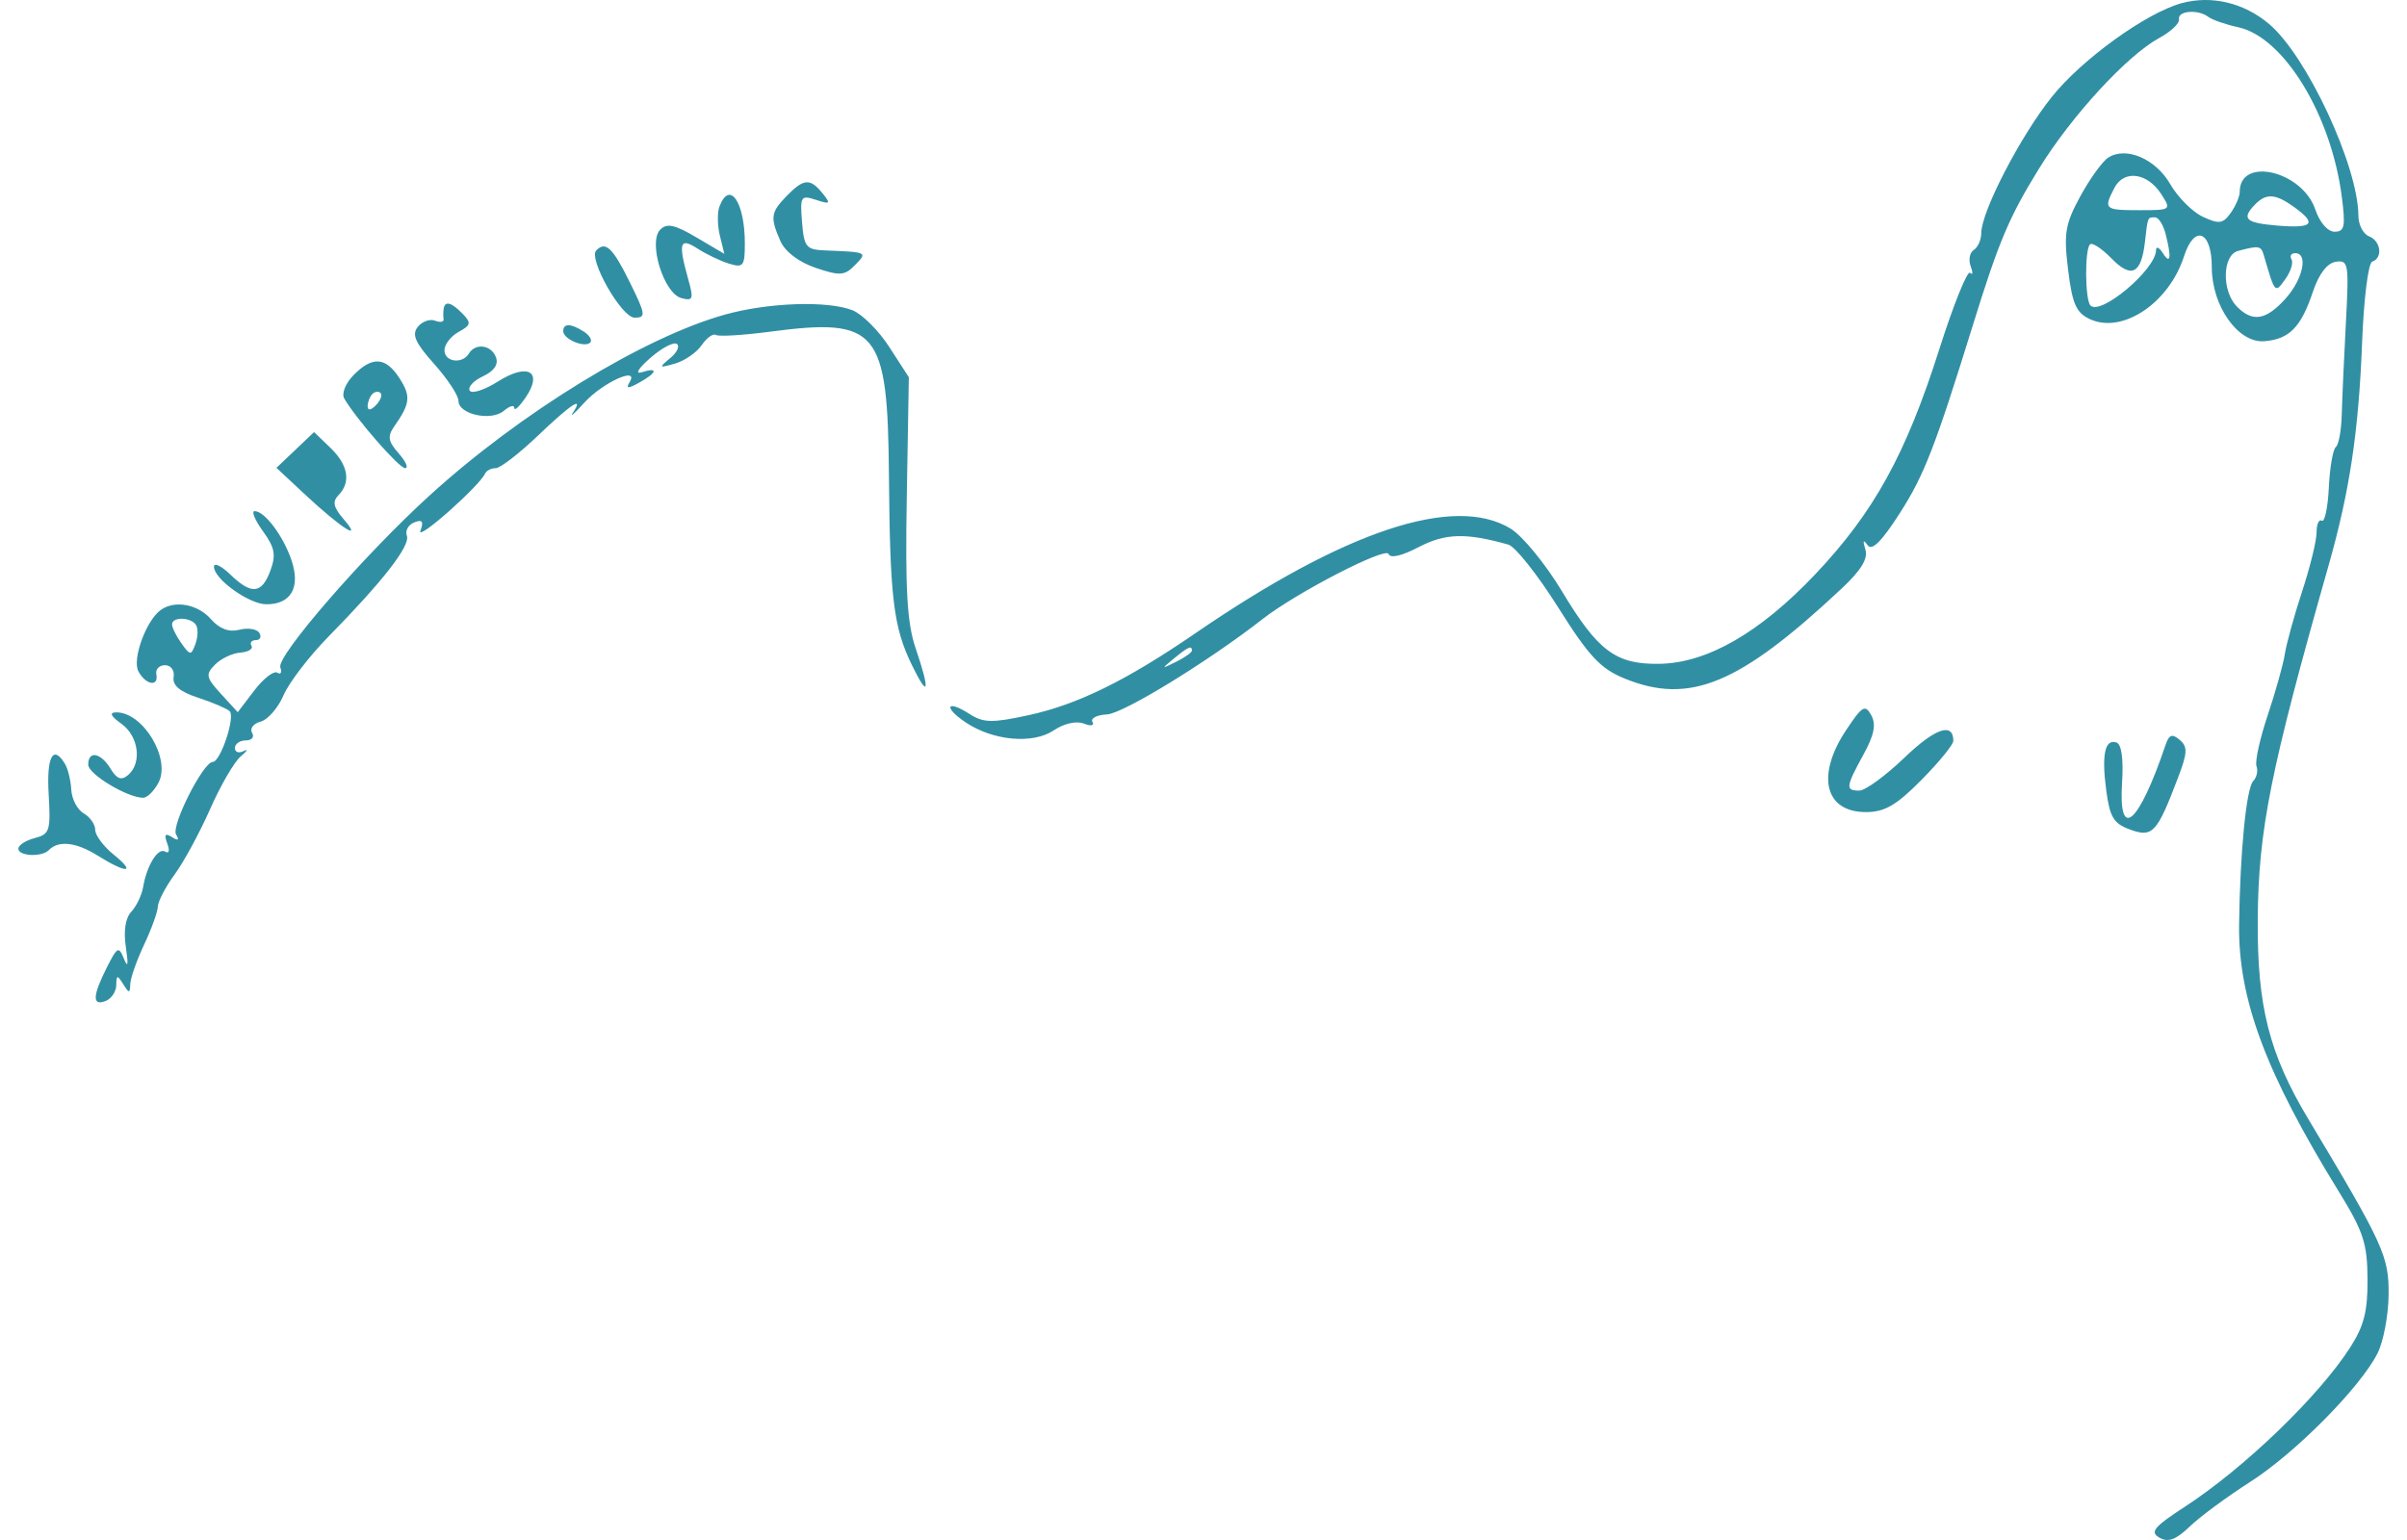
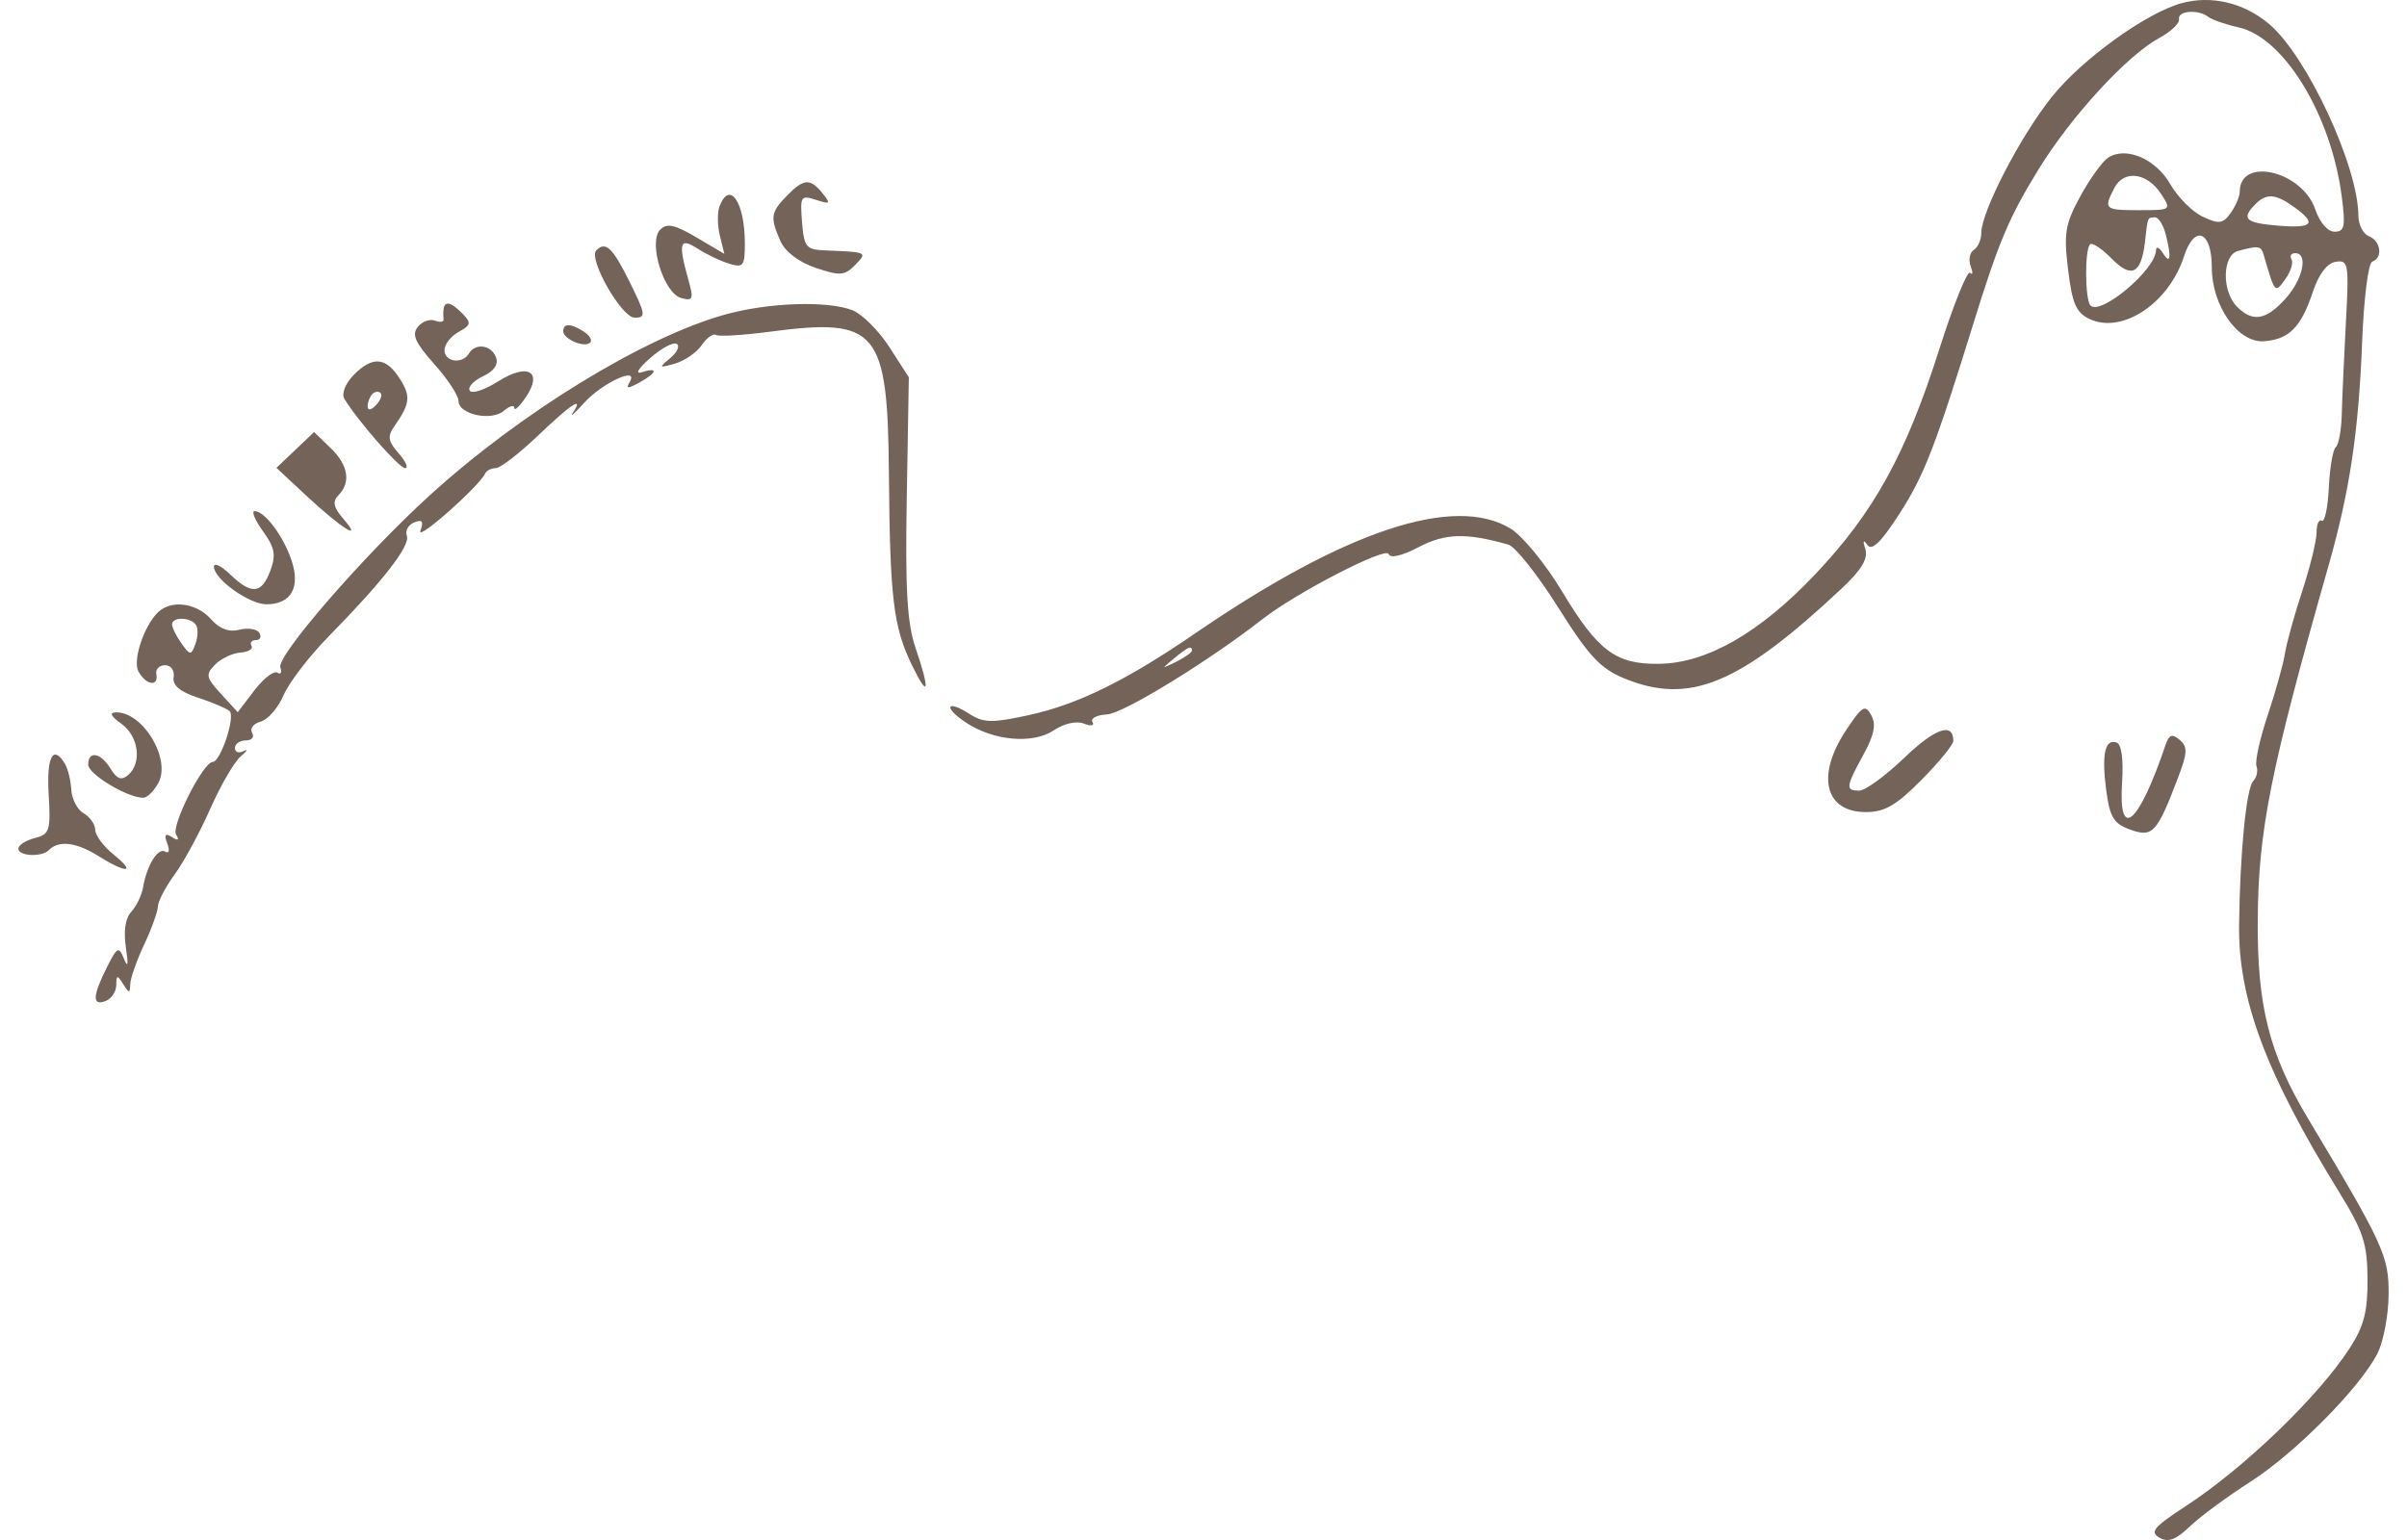
<svg xmlns="http://www.w3.org/2000/svg" width="100" height="64" viewBox="0 0 100 64" fill="none">
-   <path fill-rule="evenodd" clip-rule="evenodd" d="M90.629 0.134C89.162 0.537 86.49 2.467 85.245 4.025C83.939 5.656 82.314 8.796 82.313 9.685C82.313 9.962 82.174 10.277 82.003 10.386C81.832 10.494 81.774 10.799 81.873 11.064C81.972 11.329 81.962 11.452 81.85 11.337C81.738 11.222 81.159 12.657 80.565 14.526C79.178 18.887 77.85 21.294 75.417 23.864C73.112 26.298 70.922 27.557 68.938 27.587C67.131 27.615 66.39 27.063 64.893 24.573C64.21 23.437 63.247 22.263 62.754 21.965C60.41 20.544 55.887 22.047 49.664 26.316C46.792 28.286 44.771 29.279 42.727 29.723C41.218 30.051 40.858 30.044 40.279 29.671C39.326 29.058 39.174 29.386 40.118 30.02C41.258 30.787 42.91 30.936 43.779 30.352C44.204 30.066 44.72 29.95 45.027 30.071C45.322 30.187 45.48 30.157 45.387 30.003C45.297 29.852 45.569 29.712 45.992 29.69C46.665 29.656 50.208 27.483 52.459 25.724C53.861 24.628 57.588 22.705 57.691 23.023C57.754 23.215 58.24 23.103 58.944 22.735C60.044 22.16 60.907 22.136 62.665 22.633C62.952 22.714 63.882 23.887 64.733 25.24C66.007 27.267 66.49 27.786 67.482 28.193C70.187 29.304 72.253 28.451 76.503 24.467C77.33 23.692 77.619 23.215 77.497 22.829C77.382 22.464 77.41 22.405 77.584 22.651C77.767 22.911 78.16 22.524 78.929 21.326C79.939 19.753 80.395 18.576 81.968 13.5C83.044 10.028 83.461 9.04 84.702 7.023C86.06 4.817 88.378 2.297 89.713 1.575C90.192 1.316 90.559 0.968 90.528 0.8C90.462 0.446 91.321 0.376 91.745 0.701C91.905 0.824 92.468 1.019 92.997 1.135C94.886 1.55 96.851 4.772 97.291 8.177C97.451 9.414 97.407 9.629 96.991 9.629C96.706 9.629 96.372 9.244 96.189 8.703C95.644 7.1 93.051 6.494 93.051 7.97C93.051 8.165 92.882 8.56 92.676 8.849C92.355 9.301 92.191 9.323 91.517 9.008C91.086 8.806 90.477 8.198 90.166 7.655C89.559 6.601 88.326 6.072 87.587 6.551C87.344 6.708 86.822 7.431 86.427 8.158C85.796 9.32 85.735 9.689 85.92 11.209C86.094 12.629 86.255 12.996 86.821 13.261C88.171 13.892 90.108 12.602 90.734 10.657C91.167 9.311 91.89 9.592 91.89 11.105C91.89 12.718 92.984 14.264 94.067 14.181C95.106 14.102 95.598 13.602 96.089 12.129C96.336 11.389 96.68 10.937 97.038 10.88C97.567 10.796 97.593 10.946 97.461 13.411C97.384 14.852 97.307 16.567 97.29 17.222C97.273 17.877 97.162 18.488 97.043 18.579C96.924 18.67 96.793 19.426 96.753 20.26C96.712 21.093 96.581 21.715 96.461 21.64C96.341 21.566 96.243 21.785 96.243 22.128C96.243 22.47 95.973 23.573 95.642 24.579C95.312 25.586 94.99 26.754 94.926 27.176C94.862 27.597 94.541 28.742 94.214 29.721C93.886 30.699 93.677 31.654 93.748 31.843C93.818 32.033 93.757 32.311 93.61 32.461C93.325 32.753 93.063 35.421 93.024 38.423C92.985 41.522 94.13 44.59 97.166 49.519C98.189 51.18 98.351 51.673 98.36 53.151C98.369 54.499 98.214 55.106 97.63 56.012C96.32 58.042 93.24 61.009 90.776 62.614C89.481 63.458 89.307 63.669 89.714 63.903C90.077 64.112 90.397 63.994 90.973 63.441C91.398 63.032 92.529 62.197 93.486 61.585C95.358 60.388 98.046 57.674 98.773 56.247C99.019 55.764 99.227 54.671 99.236 53.818C99.252 52.21 99.038 51.74 95.898 46.502C94.273 43.791 93.773 41.816 93.799 38.216C93.826 34.495 94.322 32.015 96.749 23.476C97.618 20.417 97.992 17.924 98.134 14.247C98.206 12.396 98.39 10.929 98.558 10.872C99.007 10.718 98.914 10.013 98.42 9.819C98.18 9.724 97.983 9.342 97.981 8.968C97.972 6.904 95.841 2.326 94.273 0.999C93.224 0.112 91.876 -0.208 90.629 0.134ZM89.788 8.065C90.214 8.727 90.204 8.735 88.878 8.735C87.427 8.735 87.382 8.695 87.847 7.804C88.243 7.045 89.215 7.175 89.788 8.065ZM32.687 8.14C32.017 8.826 31.988 9.037 32.426 10.024C32.622 10.465 33.19 10.895 33.889 11.132C34.893 11.472 35.091 11.458 35.518 11.02C36.048 10.477 36.048 10.477 34.283 10.407C33.49 10.376 33.404 10.271 33.321 9.23C33.235 8.156 33.27 8.1 33.899 8.305C34.496 8.5 34.525 8.47 34.173 8.034C33.658 7.397 33.392 7.416 32.687 8.14ZM29.889 8.587C29.797 8.833 29.805 9.375 29.907 9.792L30.093 10.55L28.936 9.867C28.029 9.332 27.704 9.262 27.427 9.546C26.92 10.067 27.576 12.192 28.305 12.387C28.794 12.518 28.825 12.433 28.593 11.605C28.167 10.078 28.237 9.85 28.986 10.335C29.346 10.568 29.933 10.848 30.292 10.958C30.882 11.138 30.945 11.057 30.945 10.12C30.945 8.392 30.308 7.468 29.889 8.587ZM95.308 8.603C96.27 9.295 96.098 9.496 94.647 9.378C93.287 9.266 93.104 9.098 93.689 8.497C94.153 8.021 94.533 8.046 95.308 8.603ZM89.966 9.703C90.223 10.688 90.178 11.03 89.859 10.522C89.704 10.276 89.575 10.222 89.573 10.401C89.562 11.202 87.273 13.13 86.849 12.695C86.623 12.463 86.606 10.385 86.829 10.157C86.918 10.065 87.32 10.327 87.722 10.739C88.552 11.59 88.962 11.386 89.114 10.046C89.233 8.998 89.218 9.033 89.534 9.033C89.675 9.033 89.87 9.335 89.966 9.703ZM24.773 10.404C24.43 10.755 25.823 13.202 26.365 13.202C26.847 13.202 26.829 13.074 26.157 11.713C25.453 10.289 25.158 10.009 24.773 10.404ZM94.048 10.596C94.517 12.212 94.511 12.205 94.949 11.595C95.171 11.284 95.285 10.916 95.201 10.776C95.117 10.636 95.187 10.522 95.356 10.522C95.91 10.522 95.677 11.61 94.951 12.414C94.138 13.315 93.579 13.403 92.927 12.734C92.296 12.087 92.329 10.604 92.978 10.429C93.842 10.198 93.936 10.213 94.048 10.596ZM18.432 12.83C18.413 12.953 18.411 13.149 18.429 13.266C18.445 13.383 18.286 13.41 18.074 13.327C17.862 13.243 17.54 13.359 17.358 13.584C17.099 13.904 17.246 14.238 18.037 15.124C18.592 15.746 19.047 16.436 19.047 16.658C19.047 17.223 20.409 17.52 20.937 17.07C21.174 16.868 21.368 16.816 21.368 16.954C21.368 17.093 21.579 16.897 21.837 16.519C22.575 15.438 21.931 15.066 20.687 15.854C20.13 16.208 19.602 16.378 19.514 16.233C19.427 16.088 19.675 15.819 20.066 15.637C20.528 15.421 20.717 15.145 20.606 14.849C20.414 14.334 19.753 14.241 19.482 14.691C19.208 15.146 18.466 15.045 18.466 14.553C18.466 14.313 18.731 13.971 19.054 13.794C19.567 13.512 19.588 13.417 19.219 13.039C18.754 12.561 18.484 12.489 18.432 12.83ZM30.141 13.068C26.761 14.002 21.619 17.151 17.828 20.609C15.104 23.092 11.479 27.271 11.646 27.735C11.722 27.948 11.666 28.047 11.521 27.955C11.376 27.863 10.947 28.195 10.567 28.693L9.877 29.598L9.182 28.838C8.558 28.157 8.532 28.032 8.93 27.624C9.175 27.373 9.648 27.147 9.982 27.121C10.317 27.096 10.526 26.968 10.448 26.838C10.37 26.709 10.452 26.602 10.63 26.602C10.809 26.602 10.874 26.468 10.775 26.303C10.676 26.139 10.303 26.08 9.947 26.171C9.512 26.283 9.122 26.137 8.759 25.726C8.216 25.11 7.272 24.935 6.69 25.341C6.075 25.771 5.478 27.402 5.752 27.905C6.063 28.474 6.6 28.555 6.495 28.017C6.455 27.812 6.618 27.645 6.858 27.645C7.102 27.645 7.258 27.862 7.214 28.14C7.158 28.483 7.472 28.747 8.229 28.995C8.832 29.193 9.422 29.444 9.54 29.554C9.787 29.784 9.161 31.665 8.838 31.665C8.443 31.665 7.1 34.323 7.315 34.68C7.459 34.917 7.403 34.953 7.144 34.788C6.862 34.61 6.81 34.682 6.95 35.056C7.058 35.344 7.023 35.492 6.869 35.394C6.568 35.204 6.101 35.951 5.944 36.876C5.888 37.203 5.668 37.66 5.455 37.89C5.207 38.158 5.127 38.69 5.231 39.379C5.338 40.086 5.312 40.248 5.154 39.856C4.933 39.31 4.876 39.339 4.435 40.213C3.84 41.394 3.826 41.822 4.391 41.599C4.63 41.505 4.828 41.208 4.831 40.939C4.835 40.514 4.872 40.508 5.117 40.896C5.367 41.293 5.399 41.293 5.412 40.896C5.42 40.65 5.679 39.913 5.987 39.258C6.296 38.603 6.552 37.891 6.558 37.675C6.563 37.459 6.879 36.856 7.26 36.335C7.641 35.813 8.304 34.59 8.733 33.617C9.163 32.643 9.732 31.661 10 31.436C10.267 31.21 10.322 31.11 10.123 31.213C9.923 31.317 9.76 31.26 9.76 31.087C9.76 30.913 9.964 30.771 10.212 30.771C10.461 30.771 10.579 30.628 10.473 30.454C10.368 30.279 10.528 30.07 10.829 29.989C11.129 29.908 11.558 29.415 11.781 28.892C12.005 28.37 12.846 27.272 13.65 26.453C15.916 24.144 17.057 22.676 16.903 22.264C16.825 22.057 16.964 21.807 17.211 21.71C17.547 21.578 17.611 21.666 17.466 22.058C17.292 22.53 19.909 20.213 20.154 19.679C20.21 19.556 20.409 19.456 20.595 19.456C20.782 19.456 21.566 18.852 22.337 18.116C23.728 16.786 24.285 16.422 23.798 17.159C23.659 17.37 23.872 17.182 24.27 16.74C25.028 15.902 26.568 15.2 26.158 15.88C25.991 16.157 26.083 16.162 26.557 15.901C27.302 15.492 27.364 15.244 26.665 15.469C26.37 15.563 26.516 15.316 27.011 14.882C27.48 14.469 27.978 14.203 28.116 14.291C28.255 14.379 28.132 14.645 27.843 14.884C27.356 15.286 27.371 15.302 28.043 15.11C28.442 14.996 28.941 14.652 29.151 14.345C29.362 14.039 29.628 13.847 29.743 13.92C29.859 13.993 30.862 13.933 31.973 13.787C36.47 13.193 36.881 13.687 36.931 19.74C36.973 24.872 37.117 26.06 37.888 27.645C38.583 29.073 38.651 28.738 38.035 26.922C37.686 25.892 37.606 24.518 37.673 20.64L37.758 15.678L36.951 14.428C36.508 13.74 35.816 13.05 35.413 12.892C34.38 12.489 31.942 12.571 30.141 13.068ZM23.4 13.766C23.4 14.096 24.293 14.47 24.521 14.235C24.614 14.14 24.497 13.938 24.262 13.786C23.719 13.434 23.4 13.426 23.4 13.766ZM14.683 15.595C14.35 15.937 14.184 16.359 14.303 16.563C14.803 17.421 16.581 19.456 16.831 19.456C16.982 19.456 16.862 19.18 16.564 18.842C16.124 18.343 16.089 18.136 16.376 17.726C17.043 16.773 17.078 16.471 16.605 15.731C16.03 14.83 15.467 14.79 14.683 15.595ZM15.617 16.84C15.409 17.054 15.274 17.071 15.274 16.885C15.274 16.715 15.361 16.488 15.467 16.378C15.574 16.269 15.728 16.249 15.811 16.334C15.893 16.418 15.806 16.646 15.617 16.84ZM12.267 18.699L11.485 19.442L12.689 20.566C14.165 21.943 15.11 22.545 14.28 21.58C13.851 21.082 13.8 20.849 14.062 20.58C14.59 20.038 14.469 19.325 13.726 18.609L13.049 17.956L12.267 18.699ZM10.926 22.079C11.418 22.762 11.475 23.062 11.232 23.717C10.872 24.687 10.449 24.726 9.561 23.87C9.192 23.514 8.889 23.37 8.889 23.551C8.889 24.066 10.35 25.113 11.069 25.113C12.095 25.113 12.493 24.411 12.109 23.278C11.763 22.261 10.996 21.242 10.577 21.242C10.437 21.242 10.594 21.619 10.926 22.079ZM8.147 25.98C8.237 26.129 8.224 26.483 8.118 26.766C7.938 27.248 7.901 27.247 7.537 26.736C7.323 26.436 7.148 26.082 7.148 25.95C7.148 25.62 7.945 25.644 8.147 25.98ZM49.519 27.039C49.519 27.114 49.225 27.323 48.866 27.502C48.239 27.813 48.235 27.808 48.776 27.363C49.368 26.877 49.519 26.811 49.519 27.039ZM76.692 30.352C75.444 32.236 75.812 33.749 77.518 33.749C78.299 33.749 78.783 33.469 79.829 32.411C80.557 31.675 81.152 30.945 81.152 30.791C81.152 30.002 80.398 30.261 79.119 31.489C78.335 32.241 77.493 32.856 77.247 32.856C76.663 32.856 76.68 32.708 77.413 31.369C77.866 30.543 77.952 30.109 77.742 29.723C77.49 29.261 77.365 29.336 76.692 30.352ZM5.044 30.079C5.763 30.593 5.908 31.709 5.322 32.209C5.044 32.446 4.856 32.379 4.594 31.947C4.184 31.274 3.665 31.18 3.665 31.78C3.665 32.173 5.295 33.154 5.948 33.154C6.118 33.154 6.405 32.869 6.587 32.521C7.106 31.525 5.938 29.59 4.826 29.605C4.529 29.609 4.598 29.759 5.044 30.079ZM89.968 30.961C88.849 34.267 88.003 34.994 88.163 32.51C88.225 31.55 88.139 30.93 87.935 30.859C87.45 30.691 87.306 31.354 87.505 32.849C87.654 33.97 87.813 34.229 88.505 34.479C89.431 34.813 89.613 34.616 90.478 32.344C90.883 31.282 90.895 31.036 90.556 30.747C90.243 30.481 90.115 30.528 89.968 30.961ZM2.022 33.012C2.11 34.525 2.064 34.67 1.441 34.83C1.068 34.926 0.763 35.124 0.763 35.27C0.763 35.584 1.737 35.629 2.029 35.329C2.433 34.915 3.161 34.997 4.057 35.557C5.27 36.316 5.681 36.29 4.72 35.514C4.3 35.175 3.956 34.712 3.956 34.487C3.956 34.261 3.741 33.953 3.477 33.802C3.214 33.651 2.982 33.209 2.961 32.819C2.94 32.43 2.821 31.944 2.696 31.739C2.204 30.93 1.93 31.446 2.022 33.012Z" fill="#318FA4" />
+   <path fill-rule="evenodd" clip-rule="evenodd" d="M90.629 0.134C89.162 0.537 86.49 2.467 85.245 4.025C83.939 5.656 82.314 8.796 82.313 9.685C82.313 9.962 82.174 10.277 82.003 10.386C81.832 10.494 81.774 10.799 81.873 11.064C81.972 11.329 81.962 11.452 81.85 11.337C81.738 11.222 81.159 12.657 80.565 14.526C79.178 18.887 77.85 21.294 75.417 23.864C73.112 26.298 70.922 27.557 68.938 27.587C67.131 27.615 66.39 27.063 64.893 24.573C64.21 23.437 63.247 22.263 62.754 21.965C60.41 20.544 55.887 22.047 49.664 26.316C46.792 28.286 44.771 29.279 42.727 29.723C41.218 30.051 40.858 30.044 40.279 29.671C39.326 29.058 39.174 29.386 40.118 30.02C41.258 30.787 42.91 30.936 43.779 30.352C44.204 30.066 44.72 29.95 45.027 30.071C45.322 30.187 45.48 30.157 45.387 30.003C45.297 29.852 45.569 29.712 45.992 29.69C46.665 29.656 50.208 27.483 52.459 25.724C53.861 24.628 57.588 22.705 57.691 23.023C57.754 23.215 58.24 23.103 58.944 22.735C60.044 22.16 60.907 22.136 62.665 22.633C62.952 22.714 63.882 23.887 64.733 25.24C66.007 27.267 66.49 27.786 67.482 28.193C70.187 29.304 72.253 28.451 76.503 24.467C77.33 23.692 77.619 23.215 77.497 22.829C77.382 22.464 77.41 22.405 77.584 22.651C77.767 22.911 78.16 22.524 78.929 21.326C79.939 19.753 80.395 18.576 81.968 13.5C83.044 10.028 83.461 9.04 84.702 7.023C86.06 4.817 88.378 2.297 89.713 1.575C90.192 1.316 90.559 0.968 90.528 0.8C90.462 0.446 91.321 0.376 91.745 0.701C91.905 0.824 92.468 1.019 92.997 1.135C94.886 1.55 96.851 4.772 97.291 8.177C97.451 9.414 97.407 9.629 96.991 9.629C96.706 9.629 96.372 9.244 96.189 8.703C95.644 7.1 93.051 6.494 93.051 7.97C93.051 8.165 92.882 8.56 92.676 8.849C92.355 9.301 92.191 9.323 91.517 9.008C91.086 8.806 90.477 8.198 90.166 7.655C89.559 6.601 88.326 6.072 87.587 6.551C87.344 6.708 86.822 7.431 86.427 8.158C85.796 9.32 85.735 9.689 85.92 11.209C86.094 12.629 86.255 12.996 86.821 13.261C88.171 13.892 90.108 12.602 90.734 10.657C91.167 9.311 91.89 9.592 91.89 11.105C91.89 12.718 92.984 14.264 94.067 14.181C95.106 14.102 95.598 13.602 96.089 12.129C96.336 11.389 96.68 10.937 97.038 10.88C97.567 10.796 97.593 10.946 97.461 13.411C97.384 14.852 97.307 16.567 97.29 17.222C97.273 17.877 97.162 18.488 97.043 18.579C96.924 18.67 96.793 19.426 96.753 20.26C96.712 21.093 96.581 21.715 96.461 21.64C96.341 21.566 96.243 21.785 96.243 22.128C96.243 22.47 95.973 23.573 95.642 24.579C95.312 25.586 94.99 26.754 94.926 27.176C94.862 27.597 94.541 28.742 94.214 29.721C93.886 30.699 93.677 31.654 93.748 31.843C93.818 32.033 93.757 32.311 93.61 32.461C93.325 32.753 93.063 35.421 93.024 38.423C92.985 41.522 94.13 44.59 97.166 49.519C98.189 51.18 98.351 51.673 98.36 53.151C98.369 54.499 98.214 55.106 97.63 56.012C96.32 58.042 93.24 61.009 90.776 62.614C89.481 63.458 89.307 63.669 89.714 63.903C90.077 64.112 90.397 63.994 90.973 63.441C91.398 63.032 92.529 62.197 93.486 61.585C95.358 60.388 98.046 57.674 98.773 56.247C99.019 55.764 99.227 54.671 99.236 53.818C99.252 52.21 99.038 51.74 95.898 46.502C94.273 43.791 93.773 41.816 93.799 38.216C93.826 34.495 94.322 32.015 96.749 23.476C97.618 20.417 97.992 17.924 98.134 14.247C98.206 12.396 98.39 10.929 98.558 10.872C99.007 10.718 98.914 10.013 98.42 9.819C98.18 9.724 97.983 9.342 97.981 8.968C97.972 6.904 95.841 2.326 94.273 0.999C93.224 0.112 91.876 -0.208 90.629 0.134ZM89.788 8.065C90.214 8.727 90.204 8.735 88.878 8.735C87.427 8.735 87.382 8.695 87.847 7.804C88.243 7.045 89.215 7.175 89.788 8.065ZM32.687 8.14C32.017 8.826 31.988 9.037 32.426 10.024C32.622 10.465 33.19 10.895 33.889 11.132C34.893 11.472 35.091 11.458 35.518 11.02C36.048 10.477 36.048 10.477 34.283 10.407C33.49 10.376 33.404 10.271 33.321 9.23C33.235 8.156 33.27 8.1 33.899 8.305C34.496 8.5 34.525 8.47 34.173 8.034C33.658 7.397 33.392 7.416 32.687 8.14ZM29.889 8.587C29.797 8.833 29.805 9.375 29.907 9.792L30.093 10.55L28.936 9.867C28.029 9.332 27.704 9.262 27.427 9.546C26.92 10.067 27.576 12.192 28.305 12.387C28.794 12.518 28.825 12.433 28.593 11.605C28.167 10.078 28.237 9.85 28.986 10.335C29.346 10.568 29.933 10.848 30.292 10.958C30.882 11.138 30.945 11.057 30.945 10.12C30.945 8.392 30.308 7.468 29.889 8.587ZM95.308 8.603C96.27 9.295 96.098 9.496 94.647 9.378C93.287 9.266 93.104 9.098 93.689 8.497C94.153 8.021 94.533 8.046 95.308 8.603ZM89.966 9.703C90.223 10.688 90.178 11.03 89.859 10.522C89.704 10.276 89.575 10.222 89.573 10.401C89.562 11.202 87.273 13.13 86.849 12.695C86.623 12.463 86.606 10.385 86.829 10.157C86.918 10.065 87.32 10.327 87.722 10.739C88.552 11.59 88.962 11.386 89.114 10.046C89.233 8.998 89.218 9.033 89.534 9.033C89.675 9.033 89.87 9.335 89.966 9.703ZM24.773 10.404C24.43 10.755 25.823 13.202 26.365 13.202C26.847 13.202 26.829 13.074 26.157 11.713C25.453 10.289 25.158 10.009 24.773 10.404ZM94.048 10.596C94.517 12.212 94.511 12.205 94.949 11.595C95.171 11.284 95.285 10.916 95.201 10.776C95.117 10.636 95.187 10.522 95.356 10.522C95.91 10.522 95.677 11.61 94.951 12.414C94.138 13.315 93.579 13.403 92.927 12.734C92.296 12.087 92.329 10.604 92.978 10.429C93.842 10.198 93.936 10.213 94.048 10.596ZM18.432 12.83C18.413 12.953 18.411 13.149 18.429 13.266C18.445 13.383 18.286 13.41 18.074 13.327C17.862 13.243 17.54 13.359 17.358 13.584C17.099 13.904 17.246 14.238 18.037 15.124C18.592 15.746 19.047 16.436 19.047 16.658C19.047 17.223 20.409 17.52 20.937 17.07C21.174 16.868 21.368 16.816 21.368 16.954C21.368 17.093 21.579 16.897 21.837 16.519C22.575 15.438 21.931 15.066 20.687 15.854C20.13 16.208 19.602 16.378 19.514 16.233C19.427 16.088 19.675 15.819 20.066 15.637C20.528 15.421 20.717 15.145 20.606 14.849C20.414 14.334 19.753 14.241 19.482 14.691C19.208 15.146 18.466 15.045 18.466 14.553C18.466 14.313 18.731 13.971 19.054 13.794C19.567 13.512 19.588 13.417 19.219 13.039C18.754 12.561 18.484 12.489 18.432 12.83ZM30.141 13.068C26.761 14.002 21.619 17.151 17.828 20.609C15.104 23.092 11.479 27.271 11.646 27.735C11.722 27.948 11.666 28.047 11.521 27.955C11.376 27.863 10.947 28.195 10.567 28.693L9.877 29.598L9.182 28.838C8.558 28.157 8.532 28.032 8.93 27.624C9.175 27.373 9.648 27.147 9.982 27.121C10.317 27.096 10.526 26.968 10.448 26.838C10.37 26.709 10.452 26.602 10.63 26.602C10.809 26.602 10.874 26.468 10.775 26.303C10.676 26.139 10.303 26.08 9.947 26.171C9.512 26.283 9.122 26.137 8.759 25.726C8.216 25.11 7.272 24.935 6.69 25.341C6.075 25.771 5.478 27.402 5.752 27.905C6.063 28.474 6.6 28.555 6.495 28.017C6.455 27.812 6.618 27.645 6.858 27.645C7.102 27.645 7.258 27.862 7.214 28.14C7.158 28.483 7.472 28.747 8.229 28.995C8.832 29.193 9.422 29.444 9.54 29.554C9.787 29.784 9.161 31.665 8.838 31.665C8.443 31.665 7.1 34.323 7.315 34.68C7.459 34.917 7.403 34.953 7.144 34.788C6.862 34.61 6.81 34.682 6.95 35.056C7.058 35.344 7.023 35.492 6.869 35.394C6.568 35.204 6.101 35.951 5.944 36.876C5.888 37.203 5.668 37.66 5.455 37.89C5.207 38.158 5.127 38.69 5.231 39.379C5.338 40.086 5.312 40.248 5.154 39.856C4.933 39.31 4.876 39.339 4.435 40.213C3.84 41.394 3.826 41.822 4.391 41.599C4.63 41.505 4.828 41.208 4.831 40.939C4.835 40.514 4.872 40.508 5.117 40.896C5.367 41.293 5.399 41.293 5.412 40.896C5.42 40.65 5.679 39.913 5.987 39.258C6.296 38.603 6.552 37.891 6.558 37.675C6.563 37.459 6.879 36.856 7.26 36.335C7.641 35.813 8.304 34.59 8.733 33.617C9.163 32.643 9.732 31.661 10 31.436C10.267 31.21 10.322 31.11 10.123 31.213C9.923 31.317 9.76 31.26 9.76 31.087C9.76 30.913 9.964 30.771 10.212 30.771C10.461 30.771 10.579 30.628 10.473 30.454C10.368 30.279 10.528 30.07 10.829 29.989C11.129 29.908 11.558 29.415 11.781 28.892C12.005 28.37 12.846 27.272 13.65 26.453C15.916 24.144 17.057 22.676 16.903 22.264C16.825 22.057 16.964 21.807 17.211 21.71C17.547 21.578 17.611 21.666 17.466 22.058C17.292 22.53 19.909 20.213 20.154 19.679C20.21 19.556 20.409 19.456 20.595 19.456C20.782 19.456 21.566 18.852 22.337 18.116C23.728 16.786 24.285 16.422 23.798 17.159C23.659 17.37 23.872 17.182 24.27 16.74C25.028 15.902 26.568 15.2 26.158 15.88C25.991 16.157 26.083 16.162 26.557 15.901C27.302 15.492 27.364 15.244 26.665 15.469C26.37 15.563 26.516 15.316 27.011 14.882C27.48 14.469 27.978 14.203 28.116 14.291C28.255 14.379 28.132 14.645 27.843 14.884C27.356 15.286 27.371 15.302 28.043 15.11C28.442 14.996 28.941 14.652 29.151 14.345C29.362 14.039 29.628 13.847 29.743 13.92C29.859 13.993 30.862 13.933 31.973 13.787C36.47 13.193 36.881 13.687 36.931 19.74C36.973 24.872 37.117 26.06 37.888 27.645C38.583 29.073 38.651 28.738 38.035 26.922C37.686 25.892 37.606 24.518 37.673 20.64L37.758 15.678L36.951 14.428C36.508 13.74 35.816 13.05 35.413 12.892C34.38 12.489 31.942 12.571 30.141 13.068ZM23.4 13.766C23.4 14.096 24.293 14.47 24.521 14.235C24.614 14.14 24.497 13.938 24.262 13.786C23.719 13.434 23.4 13.426 23.4 13.766ZM14.683 15.595C14.35 15.937 14.184 16.359 14.303 16.563C14.803 17.421 16.581 19.456 16.831 19.456C16.982 19.456 16.862 19.18 16.564 18.842C16.124 18.343 16.089 18.136 16.376 17.726C17.043 16.773 17.078 16.471 16.605 15.731C16.03 14.83 15.467 14.79 14.683 15.595ZM15.617 16.84C15.409 17.054 15.274 17.071 15.274 16.885C15.274 16.715 15.361 16.488 15.467 16.378C15.574 16.269 15.728 16.249 15.811 16.334C15.893 16.418 15.806 16.646 15.617 16.84ZM12.267 18.699L11.485 19.442L12.689 20.566C14.165 21.943 15.11 22.545 14.28 21.58C13.851 21.082 13.8 20.849 14.062 20.58C14.59 20.038 14.469 19.325 13.726 18.609L13.049 17.956L12.267 18.699ZM10.926 22.079C11.418 22.762 11.475 23.062 11.232 23.717C10.872 24.687 10.449 24.726 9.561 23.87C9.192 23.514 8.889 23.37 8.889 23.551C8.889 24.066 10.35 25.113 11.069 25.113C12.095 25.113 12.493 24.411 12.109 23.278C11.763 22.261 10.996 21.242 10.577 21.242C10.437 21.242 10.594 21.619 10.926 22.079ZM8.147 25.98C8.237 26.129 8.224 26.483 8.118 26.766C7.938 27.248 7.901 27.247 7.537 26.736C7.323 26.436 7.148 26.082 7.148 25.95C7.148 25.62 7.945 25.644 8.147 25.98ZM49.519 27.039C49.519 27.114 49.225 27.323 48.866 27.502C48.239 27.813 48.235 27.808 48.776 27.363C49.368 26.877 49.519 26.811 49.519 27.039ZM76.692 30.352C75.444 32.236 75.812 33.749 77.518 33.749C78.299 33.749 78.783 33.469 79.829 32.411C80.557 31.675 81.152 30.945 81.152 30.791C81.152 30.002 80.398 30.261 79.119 31.489C78.335 32.241 77.493 32.856 77.247 32.856C76.663 32.856 76.68 32.708 77.413 31.369C77.866 30.543 77.952 30.109 77.742 29.723C77.49 29.261 77.365 29.336 76.692 30.352ZM5.044 30.079C5.763 30.593 5.908 31.709 5.322 32.209C5.044 32.446 4.856 32.379 4.594 31.947C4.184 31.274 3.665 31.18 3.665 31.78C3.665 32.173 5.295 33.154 5.948 33.154C6.118 33.154 6.405 32.869 6.587 32.521C7.106 31.525 5.938 29.59 4.826 29.605C4.529 29.609 4.598 29.759 5.044 30.079ZM89.968 30.961C88.849 34.267 88.003 34.994 88.163 32.51C88.225 31.55 88.139 30.93 87.935 30.859C87.45 30.691 87.306 31.354 87.505 32.849C87.654 33.97 87.813 34.229 88.505 34.479C89.431 34.813 89.613 34.616 90.478 32.344C90.883 31.282 90.895 31.036 90.556 30.747C90.243 30.481 90.115 30.528 89.968 30.961ZM2.022 33.012C2.11 34.525 2.064 34.67 1.441 34.83C1.068 34.926 0.763 35.124 0.763 35.27C0.763 35.584 1.737 35.629 2.029 35.329C2.433 34.915 3.161 34.997 4.057 35.557C5.27 36.316 5.681 36.29 4.72 35.514C4.3 35.175 3.956 34.712 3.956 34.487C3.956 34.261 3.741 33.953 3.477 33.802C3.214 33.651 2.982 33.209 2.961 32.819C2.94 32.43 2.821 31.944 2.696 31.739C2.204 30.93 1.93 31.446 2.022 33.012Z" fill="#736359" />
</svg>
